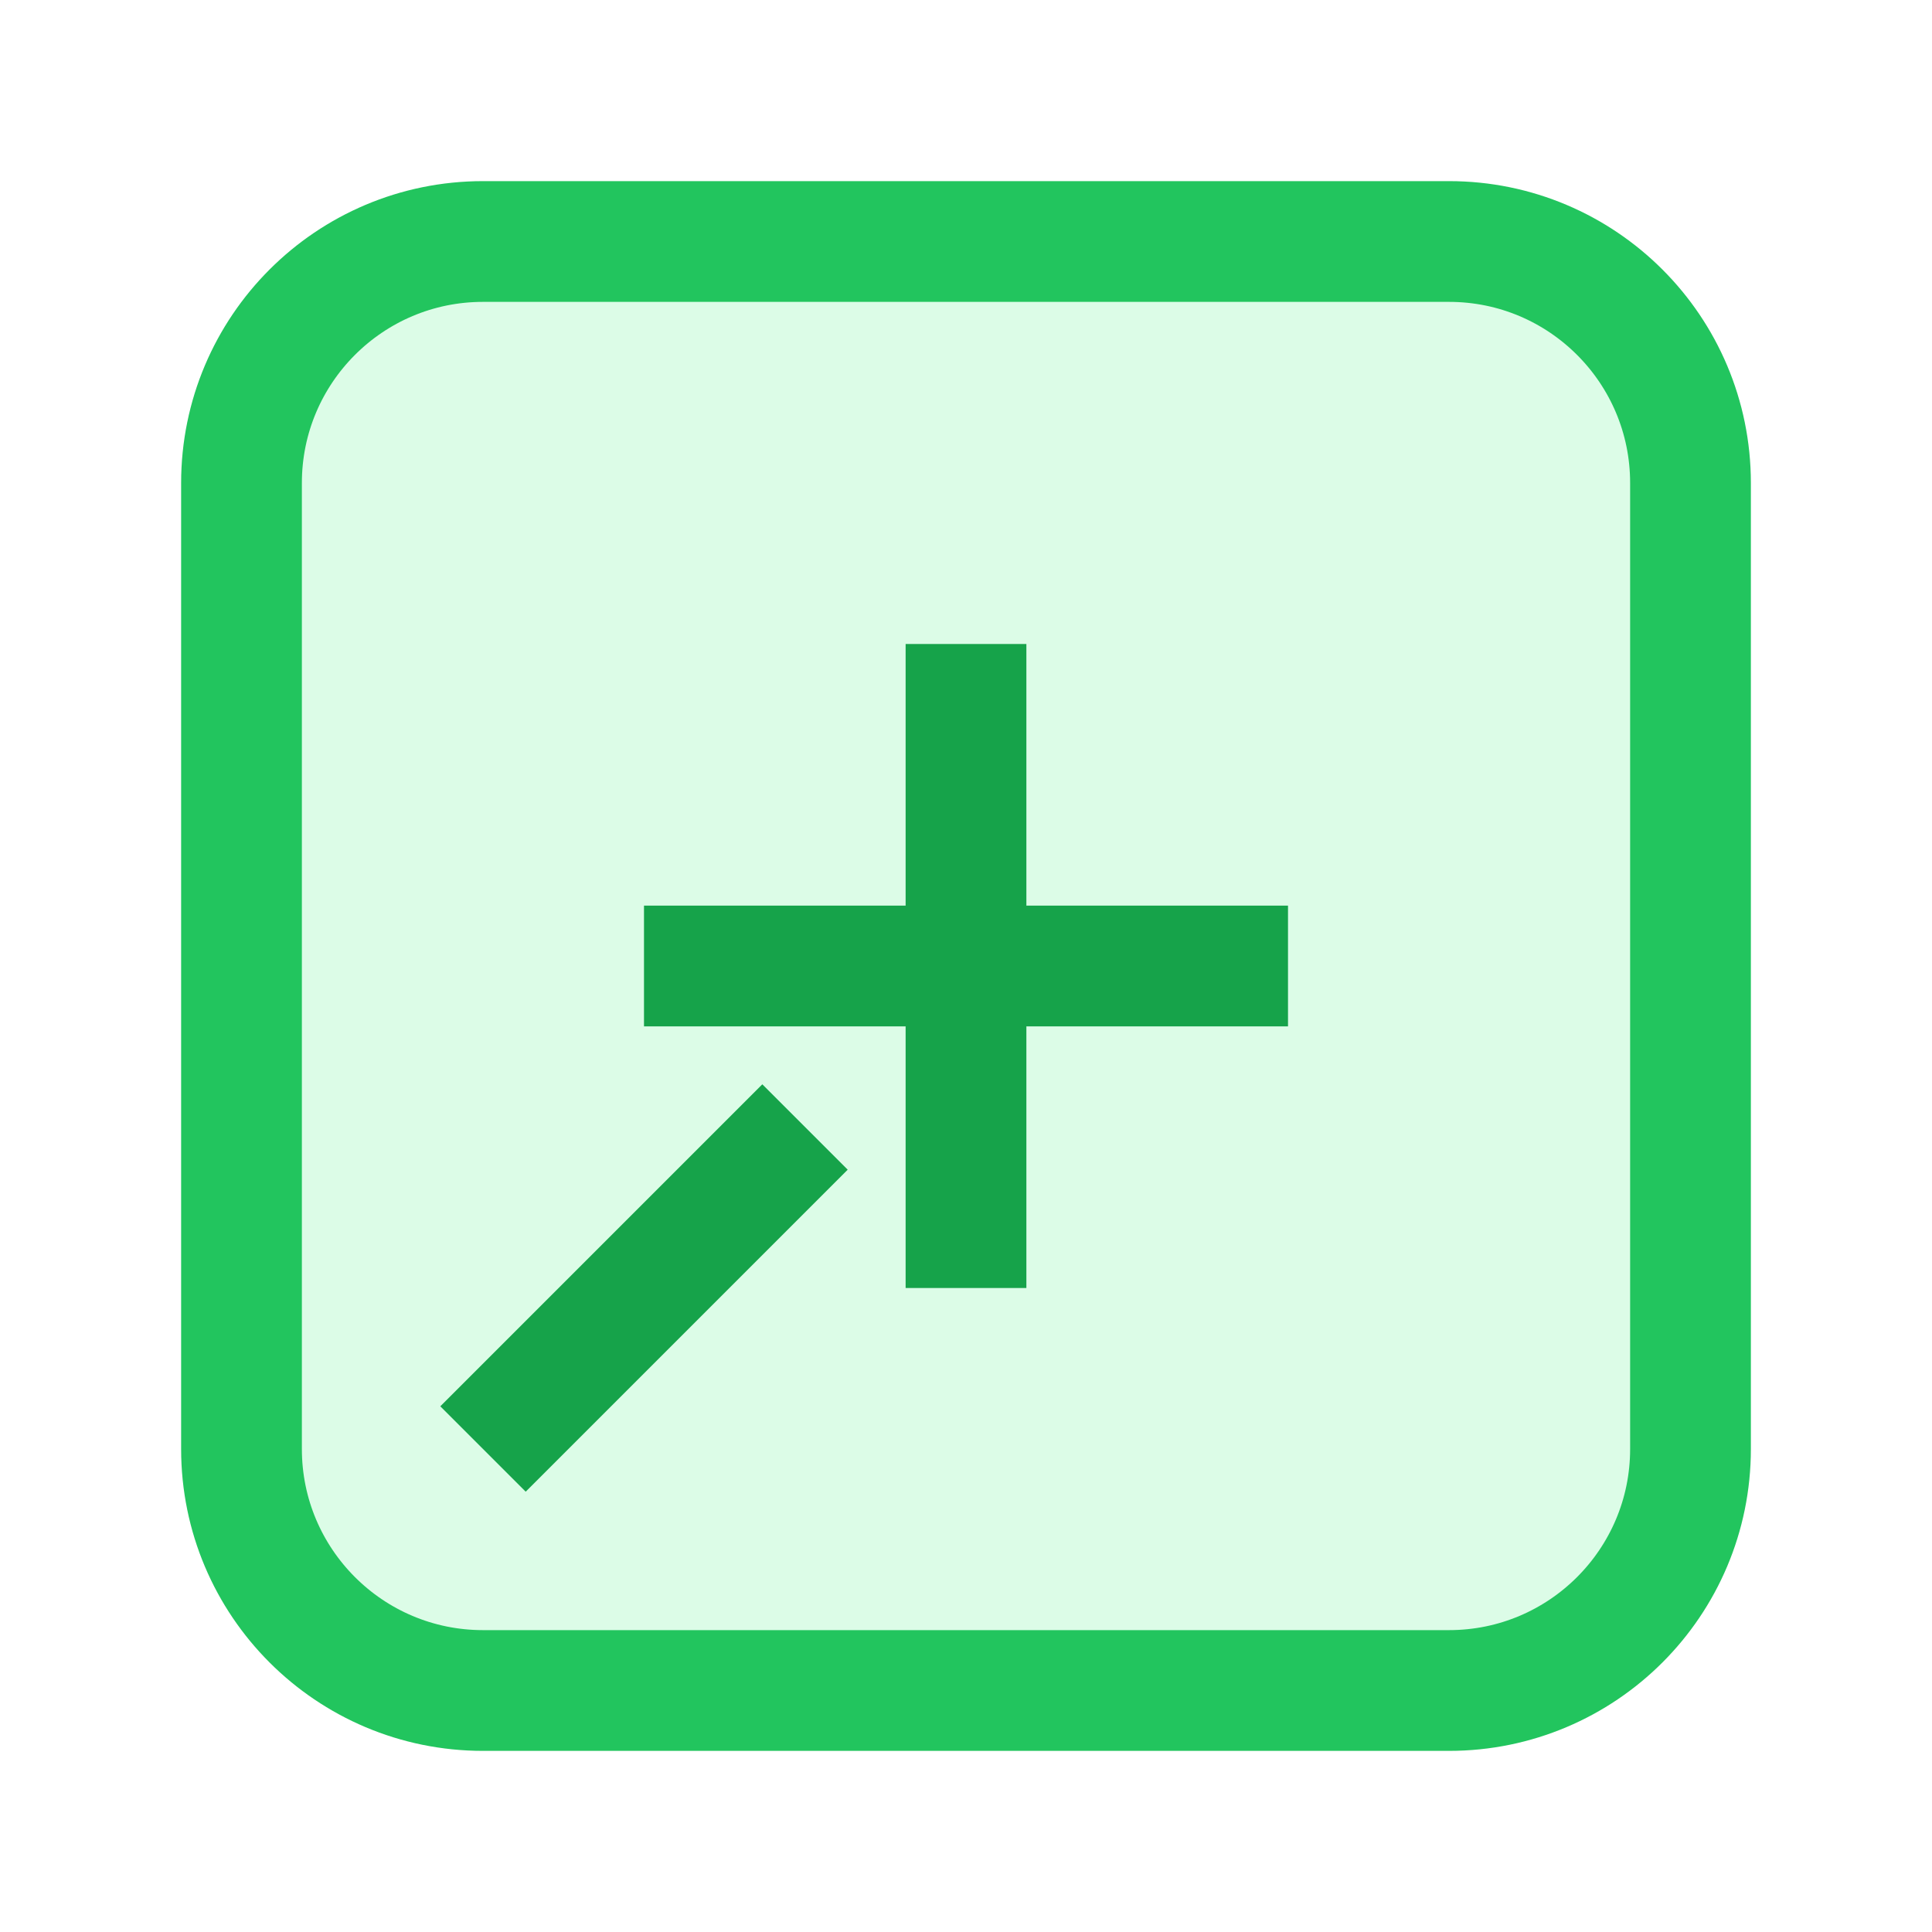
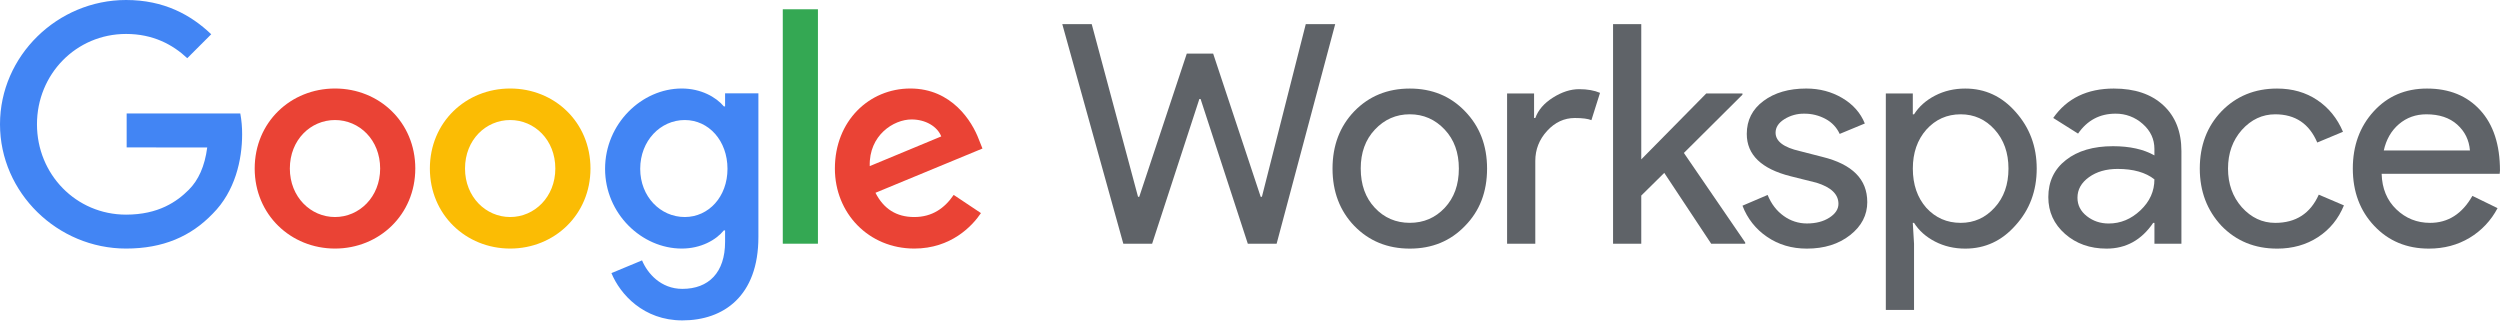
- <svg xmlns="http://www.w3.org/2000/svg" viewBox="0 0 24 24" width="64" height="64" fill="none" stroke="#22c55e" stroke-width="1.5">
-   <rect x="3" y="3" width="18" height="18" rx="3" ry="3" fill="#dcfce7" />
-   <path d="M8 12h8M12 8v8" stroke="#16a34a" />
-   <path d="M6 18l4-4" stroke="#16a34a" />
+ <svg xmlns="http://www.w3.org/2000/svg" viewBox="0 0 3995.04 512">
+   <defs>
+     <clipPath id="a" transform="translate(0 0)">
+       <rect fill="none" height="512" width="3996" />
+     </clipPath>
+   </defs>
+   <polygon fill="#5f6368" points="2086.62 38.61 2133.66 38.61 2040.07 389.45 1994.01 389.45 1918.55 158.17 1916.59 158.17 1841.13 389.45 1795.07 389.45 1697.56 38.61 1744.6 38.61 1818.59 314.48 1820.55 314.48 1896.5 85.65 1938.64 85.65 2014.59 314.48 2016.55 314.48 2086.62 38.61" />
+   <g clip-path="url(#a)">
+     <path d="M2129.4,269.4q0-55.36,34.79-91.63,35.28-36.26,88.69-36.26t88.2,36.26q35.28,36.27,35.28,91.63,0,55.86-35.28,91.63-34.8,36.27-88.2,36.26T2164.19,361q-34.8-36.25-34.79-91.63m45.08,0q0,38.72,22.54,62.72t55.86,24q33.32,0,55.86-24t22.54-62.72q0-38.22-22.54-62.23-23-24.49-55.86-24.5T2197,207.17q-22.55,24-22.54,62.23" fill="#5f6368" transform="translate(0 0)" />
+     <path d="M2453.43,389.45h-45.08V149.35h43.12v39.2h2q6.86-19.11,28.18-32.59t41.89-13.47q19.59,0,33.32,5.88L2543.1,192q-8.34-3.42-26.46-3.43-25.48,0-44.34,20.58t-18.87,48Z" fill="#5f6368" transform="translate(0 0)" />
+     <polygon fill="#5f6368" points="2788.88 389.45 2734.49 389.45 2659.52 276.26 2622.77 312.52 2622.77 389.45 2577.69 389.45 2577.69 38.61 2622.77 38.61 2622.77 254.7 2726.65 149.35 2784.47 149.35 2784.47 151.31 2690.88 244.41 2788.88 387.49 2788.88 389.45" />
+     <path d="M2983.94,322.81q0,31.37-27.44,52.92t-69.09,21.56q-36.26,0-63.7-18.87a104,104,0,0,1-39.2-49.73l40.18-17.15q8.82,21.57,25.73,33.56a62.49,62.49,0,0,0,37,12q21.57,0,36-9.31t14.45-22.05q0-23-35.28-33.81l-41.16-10.29Q2791.38,264,2791.37,214q0-32.82,26.71-52.68t68.35-19.84q31.86,0,57.58,15.19t36,40.67L2939.84,214a50.62,50.62,0,0,0-22.29-23.77,70,70,0,0,0-34.55-8.57,57.92,57.92,0,0,0-31.6,8.82q-14,8.82-14,21.56,0,20.58,38.71,29.4l36.26,9.31q71.54,17.64,71.54,72" fill="#5f6368" transform="translate(0 0)" />
+     <path d="M3140.49,397.29q-26.46,0-48.26-11.27t-33.57-29.89h-2l2,33.32V495.29h-45.08V149.35h43.12v33.32h2q11.76-18.61,33.57-29.89t48.26-11.27q47.52,0,80.36,37.24,33.81,37.74,33.81,90.65,0,53.42-33.81,90.65-32.83,37.24-80.36,37.24m-7.35-41.16q32.34,0,54.39-24.5,22-24,22-62.23,0-37.72-22-62.23t-54.39-24.5q-32.83,0-54.88,24.5-21.57,24.51-21.56,62.23,0,38.22,21.56,62.72,22,24,54.88,24" fill="#5f6368" transform="translate(0 0)" />
+     <path d="M3378.14,141.51q50,0,78.89,26.7t28.91,73.26v148h-43.12V356.13h-2q-27.93,41.16-74.48,41.16-39.69,0-66.4-23.52t-26.7-58.8q0-37.23,28.17-59.29t75.22-22.05q40.17,0,66.15,14.7V238q0-23.52-18.62-39.94a63.88,63.88,0,0,0-43.61-16.41q-37.74,0-59.78,31.85l-39.69-25q32.82-47,97-47M3319.83,316q0,17.64,14.94,29.4t35,11.76q28.41,0,50.71-21.07t22.3-49.49q-21.08-16.65-58.8-16.66-27.45,0-45.82,13.23T3319.83,316" fill="#5f6368" transform="translate(0 0)" />
+     <path d="M3638.77,397.29q-53.42,0-88.69-36.26-34.8-37.23-34.79-91.63,0-55.36,34.79-91.63,35.28-36.26,88.69-36.26,36.75,0,64.19,18.37t41.16,50.72L3703,227.75q-19.11-45.08-67.13-45.08-30.87,0-53.41,25-22.05,25-22.05,61.74t22.05,61.74q22.53,25,53.41,25,49.49,0,69.58-45.08l40.18,17.15q-13.23,32.34-41.41,50.71t-65.41,18.38" fill="#5f6368" transform="translate(0 0)" />
+     <path d="M3881.36,397.29q-52.92,0-87.22-36.26t-34.3-91.63q0-54.87,33.32-91.39t85.26-36.5q53.4,0,85,34.54T3995,272.83l-.49,4.9H3805.9q1,35.28,23.52,56.84t53.9,21.56q43.11,0,67.62-43.12l40.18,19.6a119.71,119.71,0,0,1-44.84,47.53q-28.67,17.14-64.92,17.15m-72-156.8H3947q-2-25-20.34-41.41t-49.24-16.41q-25.49,0-43.86,15.68t-24.25,42.14" fill="#5f6368" transform="translate(0 0)" />
+   </g>
+   <g clip-path="url(#a)">
+     <path d="M202.4,235.58V181.32H384a178.13,178.13,0,0,1,2.93,33.27c0,40.68-11.13,91.06-47,126.9-34.87,36.33-79.42,55.71-138.5,55.71C92,397.2,0,308.07,0,198.6S92,0,201.45,0C262,0,305.08,23.74,337.53,54.74L299.27,93C276,71.21,244.55,54.25,201.45,54.25c-79.9,0-142.37,64.42-142.37,144.35S121.55,343,201.45,343c51.82,0,81.36-20.83,100.24-39.72,15.39-15.39,25.53-37.47,29.46-67.65Z" fill="#4285f4" transform="translate(0 0)" />
+     <path d="M663.64,269.32C663.64,343,606,397.2,535.32,397.2S407,343,407,269.32c0-74.11,57.63-127.88,128.34-127.88s128.32,53.77,128.32,127.88m-56.17,0c0-46-33.41-77.5-72.15-77.5s-72.16,31.48-72.16,77.5c0,45.53,33.41,77.5,72.16,77.5s72.15-32,72.15-77.5" fill="#ea4335" transform="translate(0 0)" />
+     <path d="M943.59,269.32C943.59,343,886,397.2,815.27,397.2S686.94,343,686.94,269.32c0-74.11,57.62-127.88,128.33-127.88s128.32,53.77,128.32,127.88m-56.17,0c0-46-33.41-77.5-72.15-77.5s-72.16,31.48-72.16,77.5c0,45.53,33.41,77.5,72.16,77.5s72.15-32,72.15-77.5" fill="#fbbc04" transform="translate(0 0)" />
+     <path d="M1211.93,149.19v229.6c0,94.46-55.69,133.21-121.55,133.21-62,0-99.28-41.66-113.32-75.56L1026,416.09c8.71,20.83,30,45.53,64.41,45.53,42.13,0,68.28-26.16,68.28-75.08v-18.4h-1.94c-12.59,15.5-36.8,29.06-67.31,29.06-63.93,0-122.52-55.71-122.52-127.39,0-72.18,58.59-128.37,122.52-128.37,30.51,0,54.72,13.56,67.31,28.58h1.94V149.19Zm-49.4,120.62c0-45.05-30-78-68.28-78-38.74,0-71.19,32.94-71.19,78,0,44.56,32.45,77,71.19,77,38.26,0,68.28-32.45,68.28-77" fill="#4285f4" transform="translate(0 0)" />
+     <rect fill="#34a853" height="374.63" width="56.17" x="1250.9" y="14.82" />
+     <path d="M1524,311.46l43.58,29.06c-14,20.83-47.94,56.68-106.54,56.68-72.64,0-126.88-56.19-126.88-127.88,0-76,54.73-127.88,120.58-127.88,66.35,0,98.79,52.8,109.45,81.38l5.81,14.53-171,70.72c13.08,25.67,33.42,38.75,62,38.75s48.43-14,63-35.36m-134.15-46L1504.14,218c-6.3-16-25.18-27.12-47.46-27.12-28.57,0-68.28,25.19-66.83,74.6" fill="#ea4335" transform="translate(0 0)" />
+   </g>
</svg>
